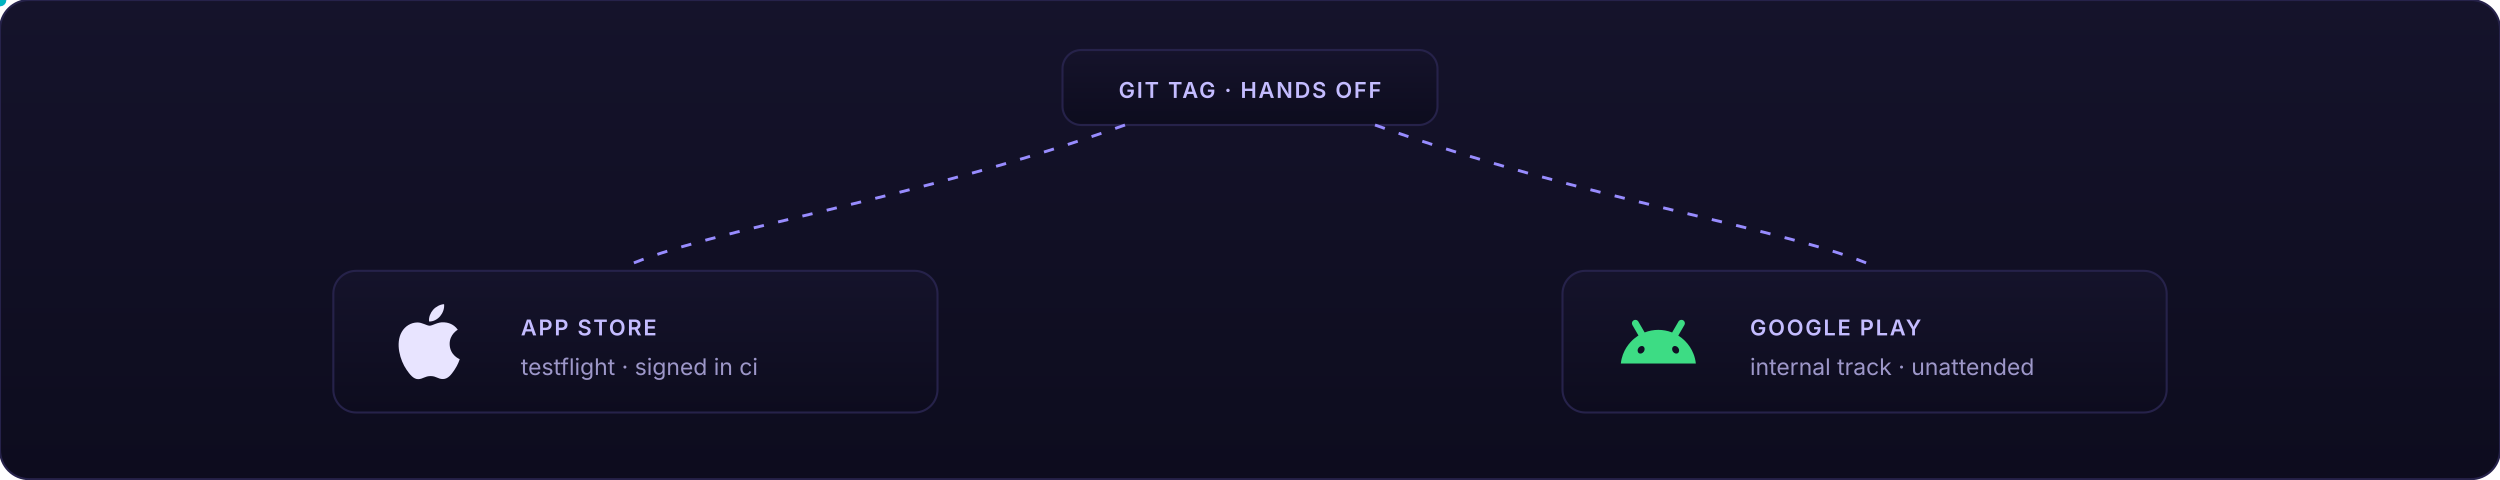
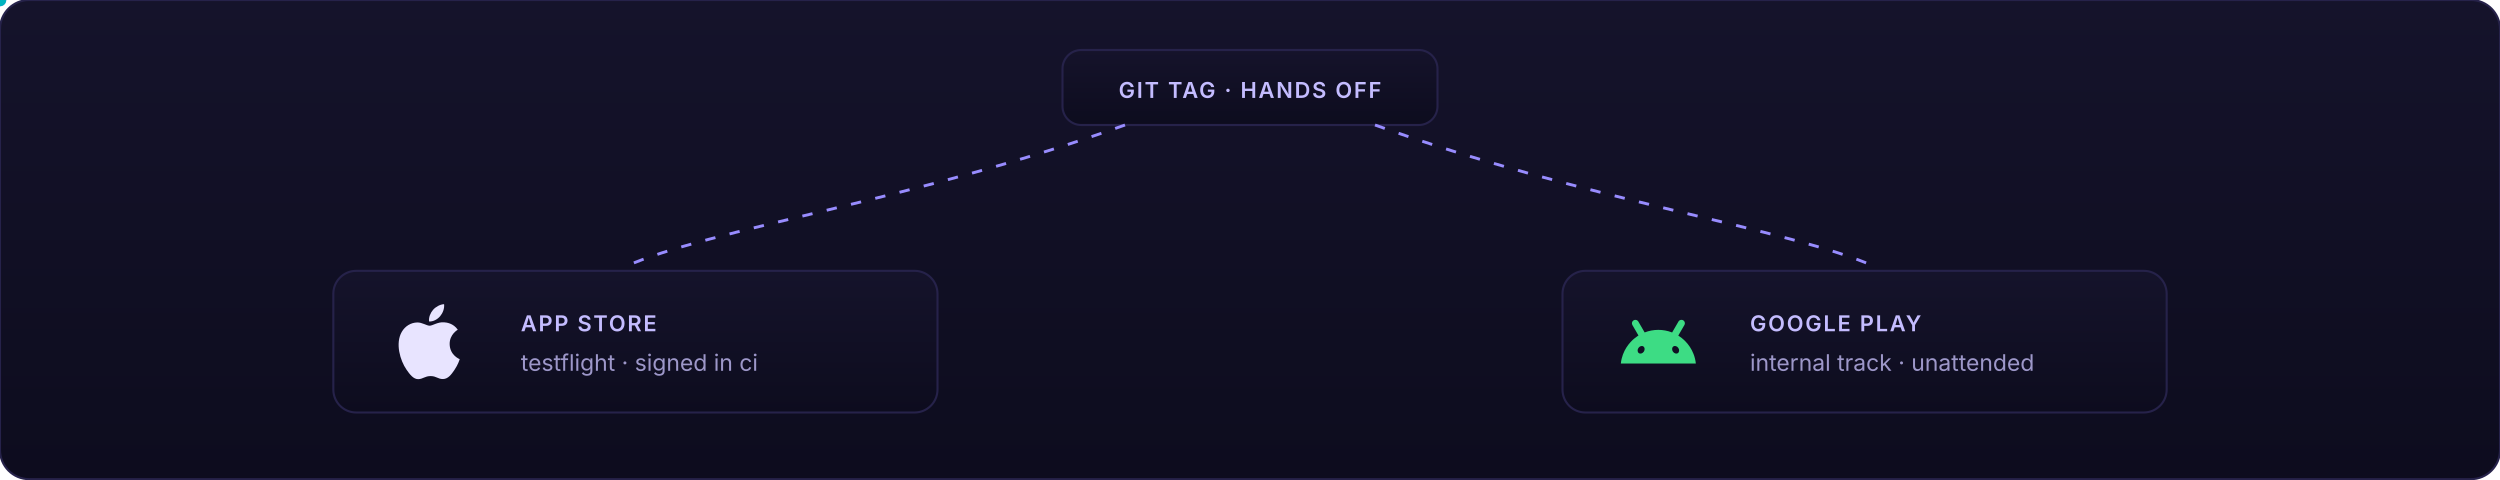
<svg xmlns="http://www.w3.org/2000/svg" width="1200" height="230" viewBox="0 0 1200 230" role="img" aria-label="Every git tag ships itself to the app store via TestFlight and to Google Play on the internal track — unattended">
  <defs>
    <linearGradient id="s-fill" x1="0" y1="0" x2="0" y2="1">
      <stop offset="0%" stop-color="#15132b" />
      <stop offset="100%" stop-color="#0d0c1e" />
    </linearGradient>
    <style>
      text { font-family: system-ui, -apple-system, sans-serif; fill: #e8e4ff; }
      .lbl { fill: #c4bcff; font-weight: 600; font-size: 10.5px; letter-spacing: .08em; }
      .dim { fill: #9d97c9; font-size: 11px; }
      .box { fill: url(#s-fill); stroke: #26224a; }
      .flow { fill: none; stroke: #988cff; stroke-width: 1.4; stroke-dasharray: 5 7; animation: dash 1.1s linear infinite; }
      .node { animation: breathe 3.6s ease-in-out infinite; }
      .d1 { animation-delay: .9s; }
      @keyframes dash { to { stroke-dashoffset: -12; } }
      @keyframes breathe { 0%,100% { stroke-opacity: 1; } 50% { stroke-opacity: .45; } }
    </style>
  </defs>
  <rect width="1200" height="230" rx="14" fill="url(#s-fill)" stroke="#26224a" />
  <g class="node">
    <rect x="510" y="24" width="180" height="36" rx="9" class="box" stroke="#988cff" />
    <text x="600" y="47" text-anchor="middle" class="lbl">GIT TAG · HANDS OFF</text>
  </g>
  <path class="flow" d="M540,60 C440,96 340,110 300,128" />
  <path class="flow" d="M660,60 C760,96 860,110 900,128" />
  <circle r="3" fill="#988cff">
    <animateMotion dur="1.9s" repeatCount="indefinite" path="M540,60 C440,96 340,110 300,128" />
  </circle>
  <circle r="3" fill="#00b4bf">
    <animateMotion dur="1.9s" begin="0.9s" repeatCount="indefinite" path="M660,60 C760,96 860,110 900,128" />
  </circle>
  <g class="node">
    <rect x="160" y="130" width="290" height="68" rx="11" class="box" />
    <g transform="translate(188,146) scale(1.5)">
      <path fill="#e8e4ff" d="M12.152 6.896c-.948 0-2.415-1.078-3.96-1.04c-2.04.027-3.91 1.183-4.961 3.014c-2.117 3.675-.546 9.103 1.519 12.09c1.013 1.454 2.208 3.09 3.792 3.039c1.52-.065 2.09-.987 3.935-.987c1.831 0 2.35.987 3.96.948c1.637-.026 2.676-1.48 3.676-2.948c1.156-1.688 1.636-3.325 1.662-3.415c-.039-.013-3.182-1.221-3.22-4.857c-.026-3.04 2.48-4.494 2.597-4.559c-1.429-2.09-3.623-2.324-4.39-2.376c-2-.156-3.675 1.09-4.61 1.09zM15.53 3.83c.843-1.012 1.4-2.427 1.245-3.83c-1.207.052-2.662.805-3.532 1.818c-.78.896-1.454 2.338-1.273 3.714c1.338.104 2.715-.688 3.559-1.701" />
    </g>
-     <text x="250" y="161" class="lbl">APP STORE</text>
-     <text x="250" y="180" class="dim">testflight · signed in ci</text>
+     <text x="250" y="159" class="lbl">APP STORE</text>
+     <text x="250" y="178" class="dim">testflight · signed in ci</text>
  </g>
  <g class="node d1">
    <rect x="750" y="130" width="290" height="68" rx="11" class="box" />
    <g transform="translate(778,146) scale(1.5)">
      <path fill="#3ddc84" d="M18.44 5.559q-1.015 1.748-2.028 3.498q-.055-.023-.111-.043a12.1 12.1 0 0 0-8.68.033C7.537 8.897 5.868 6.026 5.6 5.56a1 1 0 0 0-.141-.19a1.104 1.104 0 0 0-1.768 1.298c1.947 3.37-.096-.216 1.948 3.36c.017.03-.495.263-1.393 1.017C2.9 12.176.452 14.772 0 18.99h24a11.7 11.7 0 0 0-.746-3.068a12.1 12.1 0 0 0-2.74-4.184a12 12 0 0 0-2.131-1.687c.66-1.122 1.312-2.256 1.965-3.385a1.11 1.11 0 0 0-.008-1.12a1.1 1.1 0 0 0-.852-.532c-.522-.054-.939.313-1.049.545m-.04 8.46c.395.593.324 1.331-.156 1.65c-.48.32-1.188.1-1.582-.493s-.324-1.33.156-1.65c.473-.316 1.182-.11 1.582.494m-11.193-.492c.48.32.55 1.058.156 1.65c-.394.593-1.103.815-1.584.495c-.48-.32-.55-1.058-.156-1.65c.4-.603 1.109-.811 1.584-.495" />
    </g>
-     <text x="840" y="161" class="lbl">GOOGLE PLAY</text>
-     <text x="840" y="180" class="dim">internal track · unattended</text>
+     <text x="840" y="159" class="lbl">GOOGLE PLAY</text>
+     <text x="840" y="178" class="dim">internal track · unattended</text>
  </g>
</svg>
